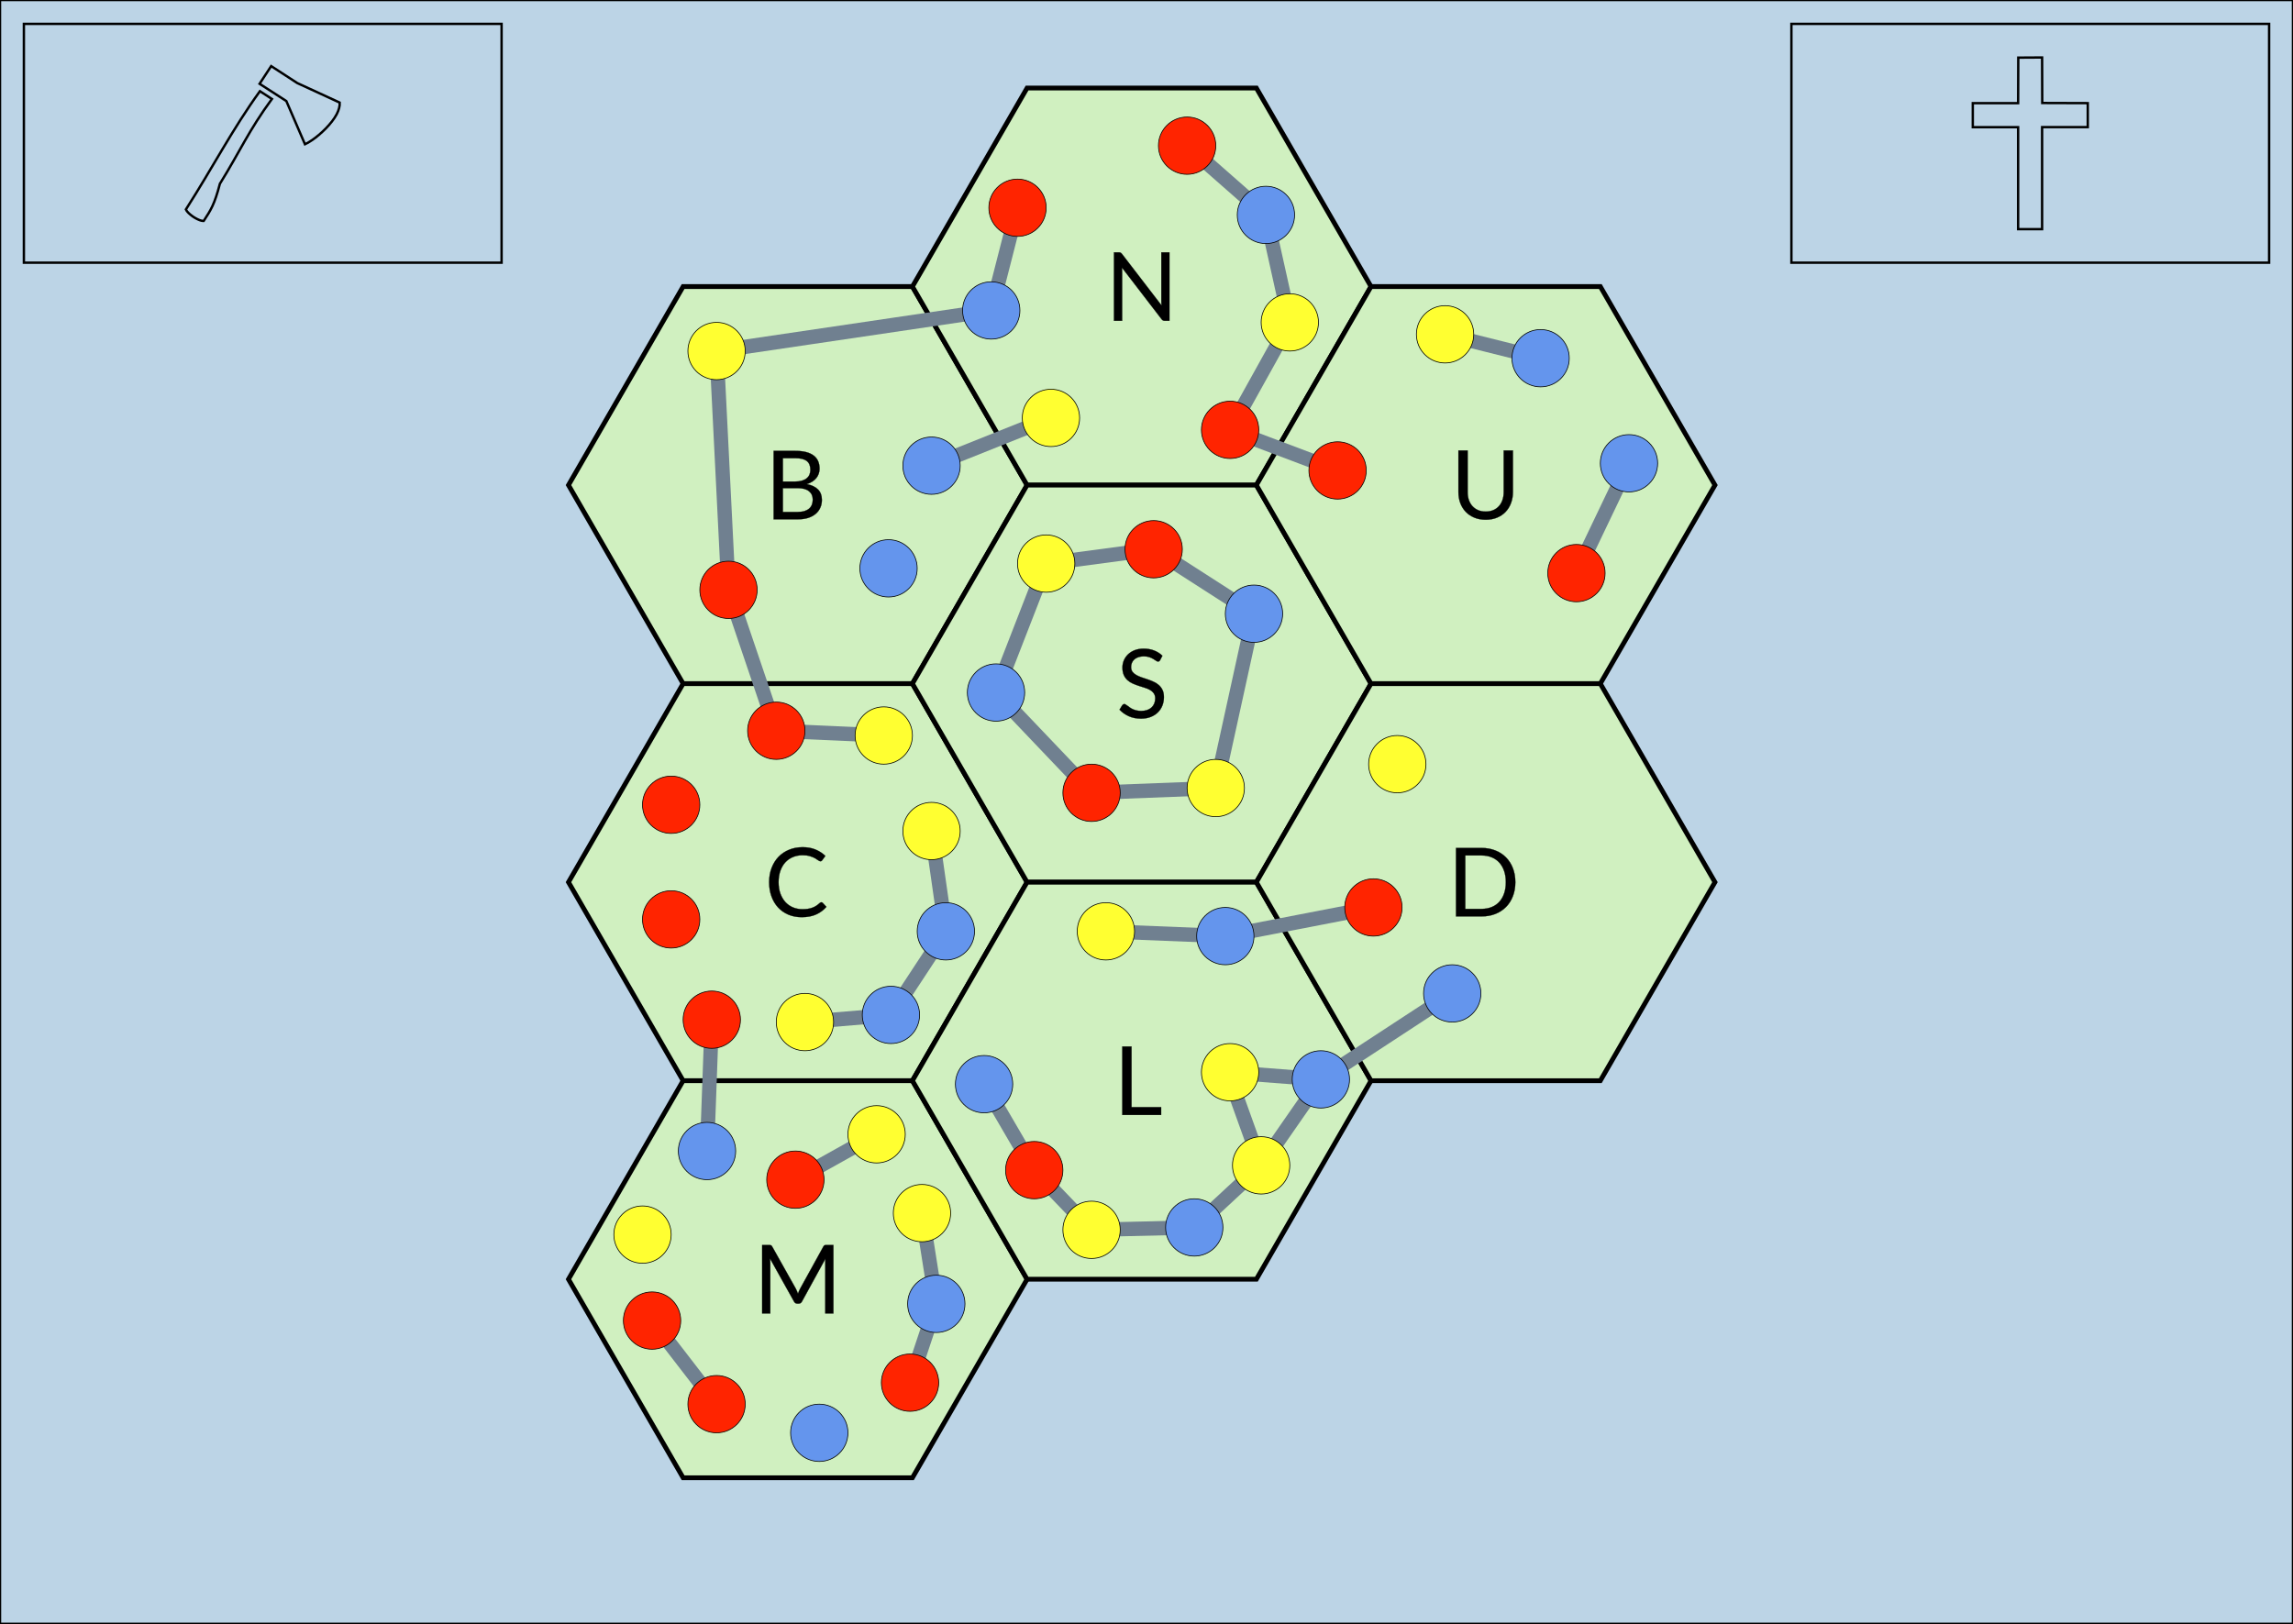
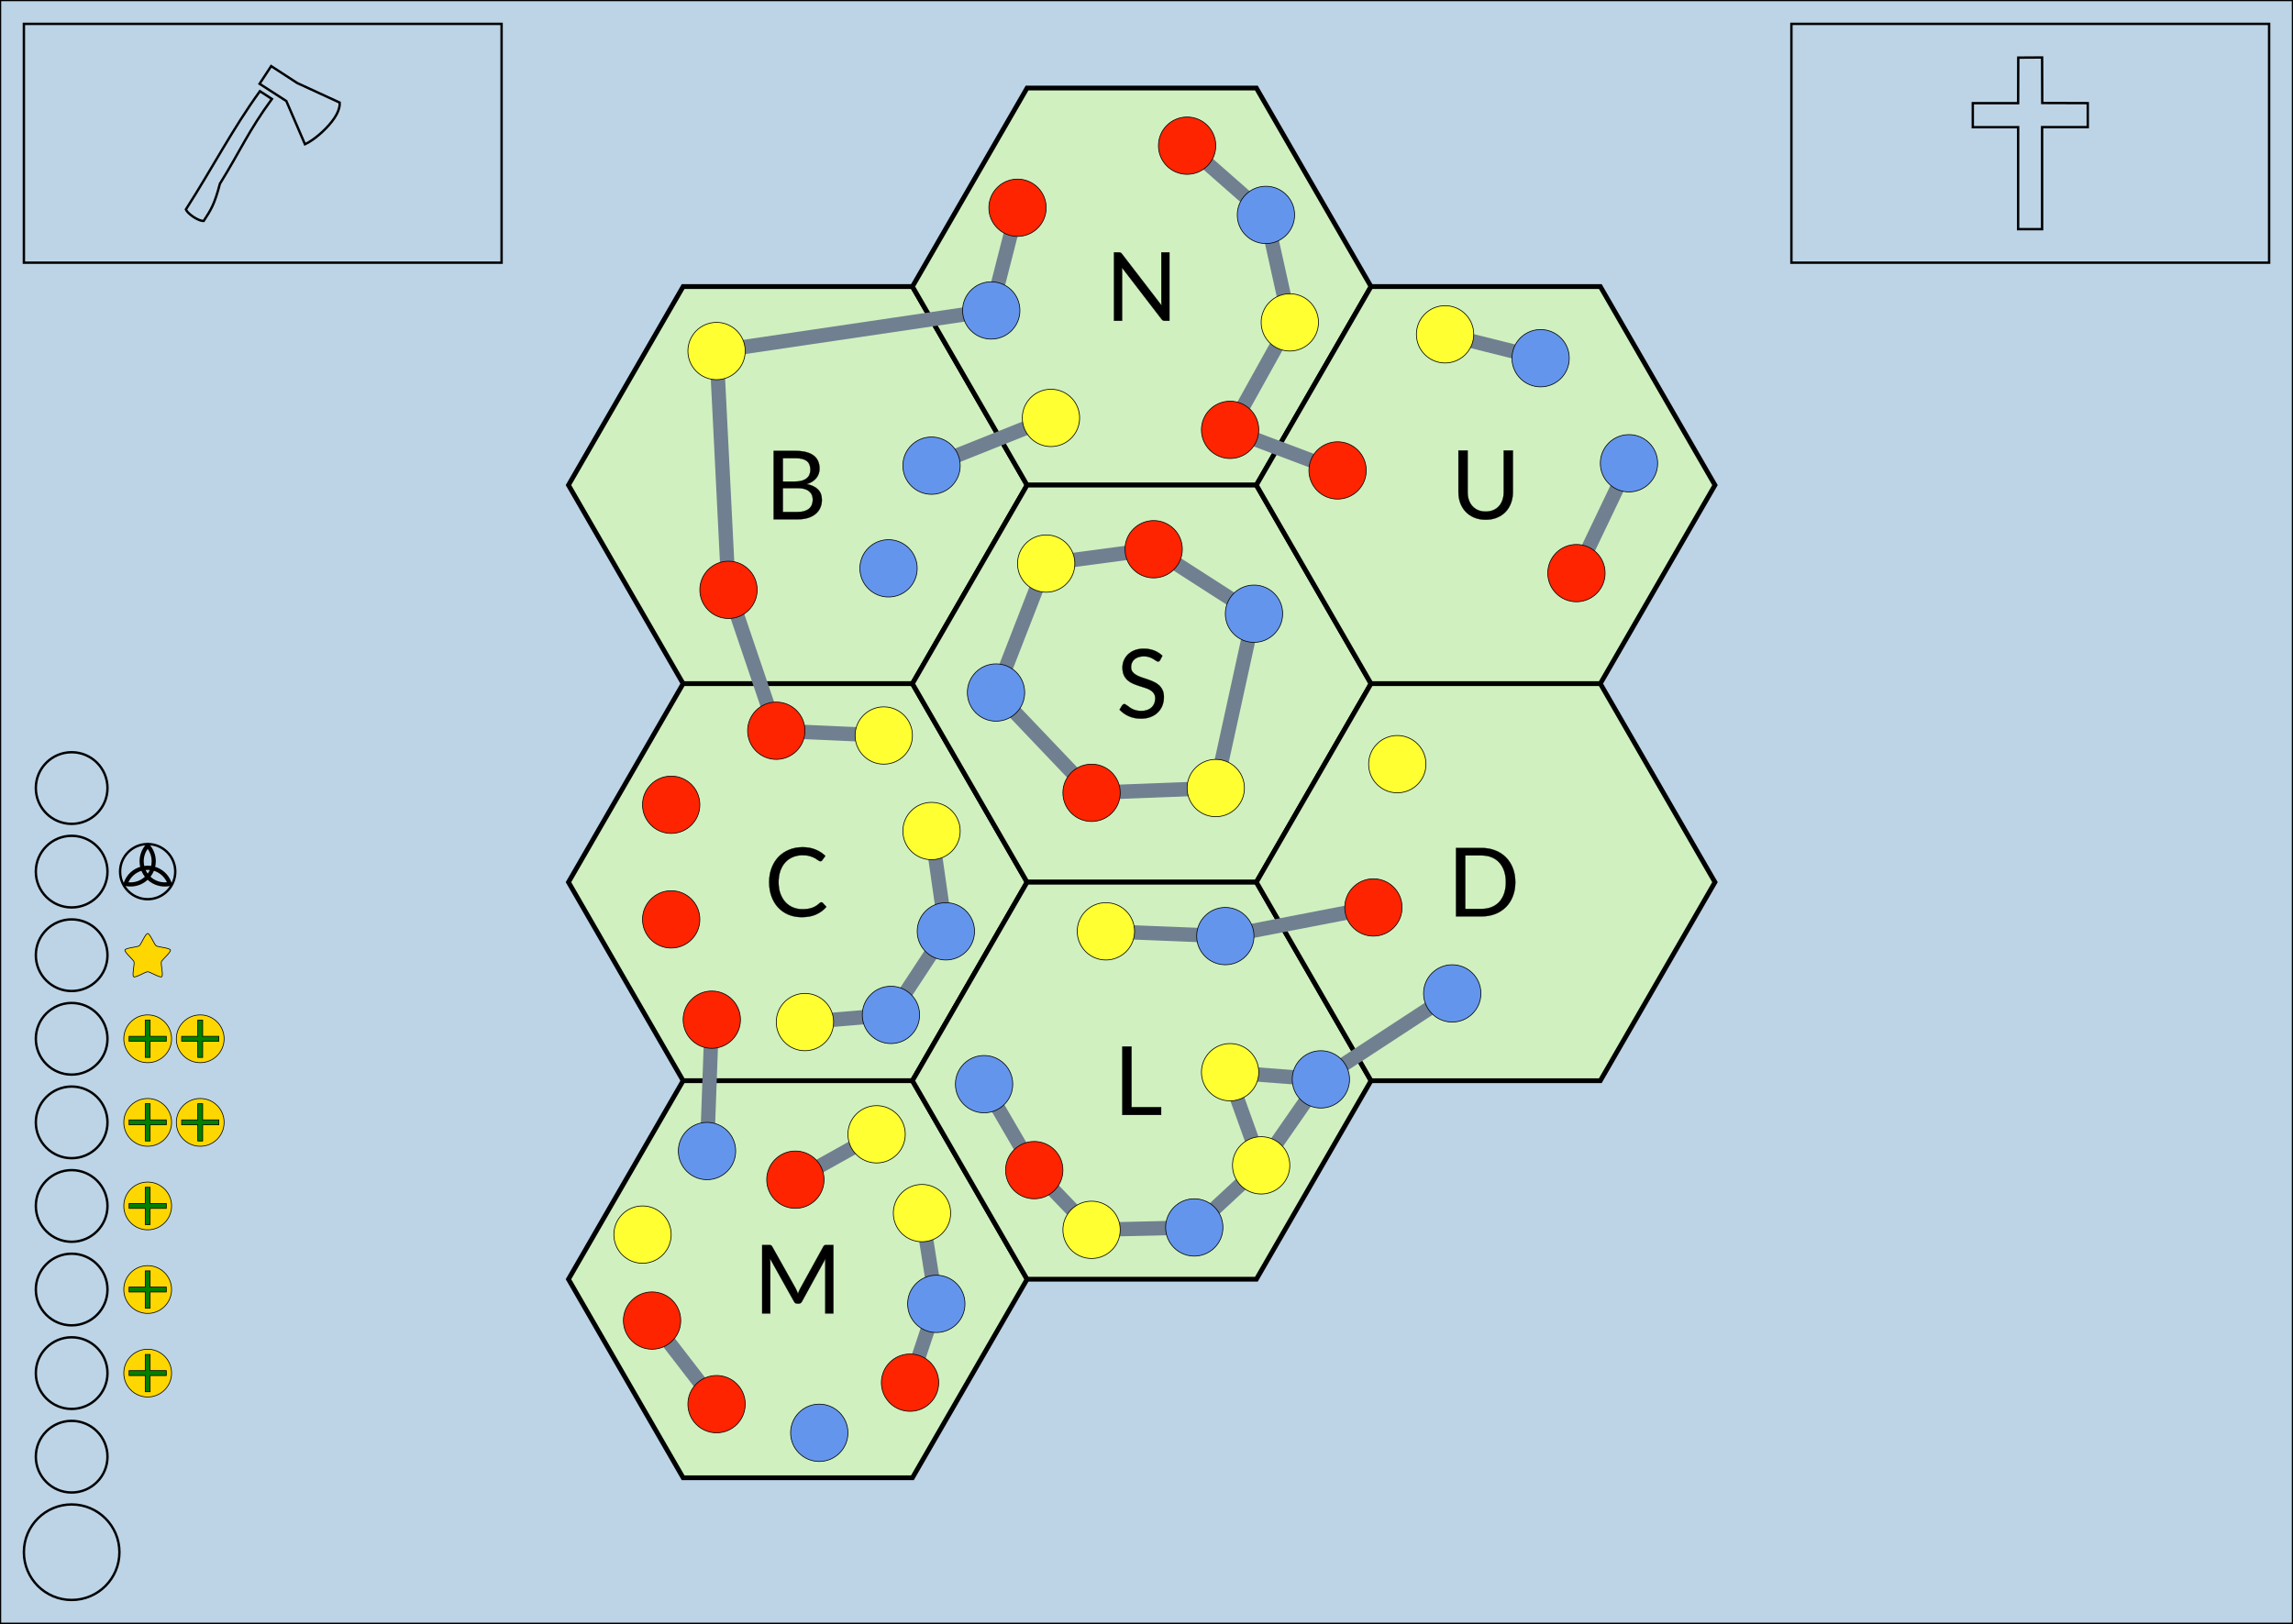
<svg xmlns="http://www.w3.org/2000/svg" width="960" height="680" viewbox="0 0 960 680">
  <rect x="0" y="0" width="960" height="680" style="fill:#bcd4e6;stroke:#000000;stoke-width:2px" />
  <polygon style="fill:#d0f0c0;stroke:#000000;stroke-width:2px" points="430.00,203.14 382.00,286.28 286.00,286.28 238.00,203.14 286.00,120.00 382.00,120.00" />
  <polygon style="fill:#d0f0c0;stroke:#000000;stroke-width:2px" points="430.00,369.42 382.00,452.55 286.00,452.55 238.00,369.42 286.00,286.28 382.00,286.28" />
  <polygon style="fill:#d0f0c0;stroke:#000000;stroke-width:2px" points="430.00,535.69 382.00,618.83 286.00,618.83 238.00,535.69 286.00,452.55 382.00,452.55" />
  <polygon style="fill:#d0f0c0;stroke:#000000;stroke-width:2px" points="574.00,120.00 526.00,203.14 430.00,203.14 382.00,120.00 430.00,36.86 526.00,36.86" />
  <polygon style="fill:#d0f0c0;stroke:#000000;stroke-width:2px" points="574.00,286.28 526.00,369.42 430.00,369.42 382.00,286.28 430.00,203.14 526.00,203.14" />
  <polygon style="fill:#d0f0c0;stroke:#000000;stroke-width:2px" points="574.00,452.55 526.00,535.69 430.00,535.69 382.00,452.55 430.00,369.42 526.00,369.42" />
  <polygon style="fill:#d0f0c0;stroke:#000000;stroke-width:2px" points="718.00,203.14 670.00,286.28 574.00,286.28 526.00,203.14 574.00,120.00 670.00,120.00" />
  <polygon style="fill:#d0f0c0;stroke:#000000;stroke-width:2px" points="718.00,369.42 670.00,452.55 574.00,452.55 526.00,369.42 574.00,286.28 670.00,286.28" />
  <line x1="497" y1="61" x2="530" y2="90" style="stroke:#708090;stroke-width:6px" />
  <line x1="530" y1="90" x2="540" y2="135" style="stroke:#708090;stroke-width:6px" />
  <line x1="540" y1="135" x2="515" y2="180" style="stroke:#708090;stroke-width:6px" />
  <line x1="426" y1="87" x2="415" y2="130" style="stroke:#708090;stroke-width:6px" />
  <line x1="515" y1="180" x2="560" y2="197" style="stroke:#708090;stroke-width:6px" />
  <line x1="605" y1="140" x2="645" y2="150" style="stroke:#708090;stroke-width:6px" />
  <line x1="682" y1="194" x2="660" y2="240" style="stroke:#708090;stroke-width:6px" />
  <line x1="415" y1="130" x2="300" y2="147" style="stroke:#708090;stroke-width:6px" />
  <line x1="300" y1="147" x2="305" y2="247" style="stroke:#708090;stroke-width:6px" />
  <line x1="440" y1="175" x2="390" y2="195" style="stroke:#708090;stroke-width:6px" />
  <line x1="438" y1="236" x2="483" y2="230" style="stroke:#708090;stroke-width:6px" />
  <line x1="483" y1="230" x2="525" y2="257" style="stroke:#708090;stroke-width:6px" />
  <line x1="525" y1="257" x2="509" y2="330" style="stroke:#708090;stroke-width:6px" />
  <line x1="509" y1="330" x2="457" y2="332" style="stroke:#708090;stroke-width:6px" />
  <line x1="457" y1="332" x2="417" y2="290" style="stroke:#708090;stroke-width:6px" />
  <line x1="417" y1="290" x2="438" y2="236" style="stroke:#708090;stroke-width:6px" />
  <line x1="305" y1="247" x2="325" y2="306" style="stroke:#708090;stroke-width:6px" />
  <line x1="325" y1="306" x2="370" y2="308" style="stroke:#708090;stroke-width:6px" />
  <line x1="390" y1="348" x2="396" y2="390" style="stroke:#708090;stroke-width:6px" />
  <line x1="396" y1="390" x2="373" y2="425" style="stroke:#708090;stroke-width:6px" />
  <line x1="373" y1="425" x2="337" y2="428" style="stroke:#708090;stroke-width:6px" />
  <line x1="463" y1="390" x2="513" y2="392" style="stroke:#708090;stroke-width:6px" />
  <line x1="513" y1="392" x2="575" y2="380" style="stroke:#708090;stroke-width:6px" />
  <line x1="553" y1="452" x2="608" y2="416" style="stroke:#708090;stroke-width:6px" />
  <line x1="514" y1="449" x2="553" y2="452" style="stroke:#708090;stroke-width:6px" />
  <line x1="514" y1="449" x2="528" y2="488" style="stroke:#708090;stroke-width:6px" />
  <line x1="553" y1="452" x2="528" y2="488" style="stroke:#708090;stroke-width:6px" />
  <line x1="528" y1="488" x2="500" y2="514" style="stroke:#708090;stroke-width:6px" />
  <line x1="500" y1="514" x2="457" y2="515" style="stroke:#708090;stroke-width:6px" />
  <line x1="457" y1="515" x2="433" y2="490" style="stroke:#708090;stroke-width:6px" />
  <line x1="433" y1="490" x2="412" y2="454" style="stroke:#708090;stroke-width:6px" />
  <line x1="296" y1="482" x2="298" y2="427" style="stroke:#708090;stroke-width:6px" />
  <line x1="333" y1="494" x2="367" y2="475" style="stroke:#708090;stroke-width:6px" />
  <line x1="386" y1="508" x2="392" y2="546" style="stroke:#708090;stroke-width:6px" />
  <line x1="392" y1="546" x2="381" y2="579" style="stroke:#708090;stroke-width:6px" />
  <line x1="300" y1="588" x2="273" y2="553" style="stroke:#708090;stroke-width:6px" />
  <circle cx="497" cy="61" r="12" style="fill:#ff2400;stroke:#000000;stroke-width:0.3px" />
  <circle cx="530" cy="90" r="12" style="fill:#6495ed;stroke:#000000;stroke-width:0.3px" />
  <circle cx="540" cy="135" r="12" style="fill:#ffff31;stroke:#000000;stroke-width:0.3px" />
  <circle cx="515" cy="180" r="12" style="fill:#ff2400;stroke:#000000;stroke-width:0.3px" />
  <circle cx="426" cy="87" r="12" style="fill:#ff2400;stroke:#000000;stroke-width:0.3px" />
  <circle cx="415" cy="130" r="12" style="fill:#6495ed;stroke:#000000;stroke-width:0.3px" />
  <circle cx="440" cy="175" r="12" style="fill:#ffff31;stroke:#000000;stroke-width:0.3px" />
  <circle cx="605" cy="140" r="12" style="fill:#ffff31;stroke:#000000;stroke-width:0.3px" />
  <circle cx="645" cy="150" r="12" style="fill:#6495ed;stroke:#000000;stroke-width:0.3px" />
  <circle cx="682" cy="194" r="12" style="fill:#6495ed;stroke:#000000;stroke-width:0.3px" />
  <circle cx="660" cy="240" r="12" style="fill:#ff2400;stroke:#000000;stroke-width:0.3px" />
  <circle cx="560" cy="197" r="12" style="fill:#ff2400;stroke:#000000;stroke-width:0.3px" />
  <circle cx="300" cy="147" r="12" style="fill:#ffff31;stroke:#000000;stroke-width:0.3px" />
  <circle cx="390" cy="195" r="12" style="fill:#6495ed;stroke:#000000;stroke-width:0.3px" />
  <circle cx="372" cy="238" r="12" style="fill:#6495ed;stroke:#000000;stroke-width:0.3px" />
  <circle cx="305" cy="247" r="12" style="fill:#ff2400;stroke:#000000;stroke-width:0.3px" />
  <circle cx="438" cy="236" r="12" style="fill:#ffff31;stroke:#000000;stroke-width:0.3px" />
  <circle cx="483" cy="230" r="12" style="fill:#ff2400;stroke:#000000;stroke-width:0.3px" />
  <circle cx="525" cy="257" r="12" style="fill:#6495ed;stroke:#000000;stroke-width:0.3px" />
  <circle cx="509" cy="330" r="12" style="fill:#ffff31;stroke:#000000;stroke-width:0.3px" />
  <circle cx="457" cy="332" r="12" style="fill:#ff2400;stroke:#000000;stroke-width:0.3px" />
  <circle cx="417" cy="290" r="12" style="fill:#6495ed;stroke:#000000;stroke-width:0.3px" />
  <circle cx="585" cy="320" r="12" style="fill:#ffff31;stroke:#000000;stroke-width:0.3px" />
  <circle cx="575" cy="380" r="12" style="fill:#ff2400;stroke:#000000;stroke-width:0.3px" />
  <circle cx="608" cy="416" r="12" style="fill:#6495ed;stroke:#000000;stroke-width:0.3px" />
  <circle cx="325" cy="306" r="12" style="fill:#ff2400;stroke:#000000;stroke-width:0.3px" />
  <circle cx="370" cy="308" r="12" style="fill:#ffff31;stroke:#000000;stroke-width:0.3px" />
  <circle cx="390" cy="348" r="12" style="fill:#ffff31;stroke:#000000;stroke-width:0.3px" />
  <circle cx="396" cy="390" r="12" style="fill:#6495ed;stroke:#000000;stroke-width:0.3px" />
  <circle cx="373" cy="425" r="12" style="fill:#6495ed;stroke:#000000;stroke-width:0.3px" />
  <circle cx="337" cy="428" r="12" style="fill:#ffff31;stroke:#000000;stroke-width:0.3px" />
  <circle cx="298" cy="427" r="12" style="fill:#ff2400;stroke:#000000;stroke-width:0.3px" />
  <circle cx="281" cy="385" r="12" style="fill:#ff2400;stroke:#000000;stroke-width:0.3px" />
  <circle cx="281" cy="337" r="12" style="fill:#ff2400;stroke:#000000;stroke-width:0.3px" />
  <circle cx="463" cy="390" r="12" style="fill:#ffff31;stroke:#000000;stroke-width:0.3px" />
  <circle cx="513" cy="392" r="12" style="fill:#6495ed;stroke:#000000;stroke-width:0.3px" />
  <circle cx="515" cy="449" r="12" style="fill:#ffff31;stroke:#000000;stroke-width:0.3px" />
  <circle cx="553" cy="452" r="12" style="fill:#6495ed;stroke:#000000;stroke-width:0.3px" />
  <circle cx="528" cy="488" r="12" style="fill:#ffff31;stroke:#000000;stroke-width:0.3px" />
  <circle cx="500" cy="514" r="12" style="fill:#6495ed;stroke:#000000;stroke-width:0.3px" />
  <circle cx="457" cy="515" r="12" style="fill:#ffff31;stroke:#000000;stroke-width:0.3px" />
  <circle cx="433" cy="490" r="12" style="fill:#ff2400;stroke:#000000;stroke-width:0.3px" />
  <circle cx="412" cy="454" r="12" style="fill:#6495ed;stroke:#000000;stroke-width:0.3px" />
  <circle cx="296" cy="482" r="12" style="fill:#6495ed;stroke:#000000;stroke-width:0.3px" />
  <circle cx="333" cy="494" r="12" style="fill:#ff2400;stroke:#000000;stroke-width:0.3px" />
  <circle cx="367" cy="475" r="12" style="fill:#ffff31;stroke:#000000;stroke-width:0.3px" />
  <circle cx="386" cy="508" r="12" style="fill:#ffff31;stroke:#000000;stroke-width:0.3px" />
  <circle cx="392" cy="546" r="12" style="fill:#6495ed;stroke:#000000;stroke-width:0.3px" />
  <circle cx="381" cy="579" r="12" style="fill:#ff2400;stroke:#000000;stroke-width:0.3px" />
  <circle cx="343" cy="600" r="12" style="fill:#6495ed;stroke:#000000;stroke-width:0.3px" />
  <circle cx="300" cy="588" r="12" style="fill:#ff2400;stroke:#000000;stroke-width:0.3px" />
  <circle cx="273" cy="553" r="12" style="fill:#ff2400;stroke:#000000;stroke-width:0.3px" />
  <circle cx="269" cy="517" r="12" style="fill:#ffff31;stroke:#000000;stroke-width:0.3px" />
  <path style="stroke:#000000;stroke-width:0.1px" d="m 468.39,105.67 q 0.26,0 0.44,0.04 0.18,0.02 0.32,0.1 0.14,0.06 0.28,0.2 0.14,0.12 0.3,0.32 l 16.58,21.58 q -0.04,-0.52 -0.08,-1 -0.02,-0.5 -0.02,-0.94 v -20.3 h 3.4 v 28.66 h -1.94 q -0.46,0 -0.78,-0.16 -0.3,-0.16 -0.6,-0.54 l -16.58,-21.58 q 0.04,0.5 0.06,0.98 0.02,0.48 0.02,0.88 v 20.42 h -3.4 v -28.66 z" />
  <path style="stroke:#000000;stroke-width:0.1px" d="m 634.42,369.43 q 0,3.22 -1.02,5.86 -1.02,2.64 -2.88,4.52 -1.86,1.88 -4.48,2.92 -2.60,1.02 -5.76,1.02 h -10.70 v -28.66 h 10.70 q 3.16,0 5.76,1.04 2.62,1.02 4.48,2.92 1.86,1.88 2.88,4.52 1.02,2.64 1.02,5.86 z m -3.98,0 q 0,-2.64 -0.72,-4.72 -0.72,-2.08 -2.04,-3.52 -1.32,-1.44 -3.20,-2.20 -1.88,-0.76 -4.20,-0.76 h -6.82 v 22.38 h 6.82 q 2.32,0 4.20,-0.76 1.88,-0.76 3.20,-2.18 1.32,-1.44 2.04,-3.52 0.72,-2.08 0.72,-4.72 z" />
  <path style="stroke:#000000;stroke-width:0.1px" d="m 485.71,276.43 q -0.18,0.30 -0.40,0.46 -0.20,0.14 -0.50,0.14 -0.34,0 -0.80,-0.34 -0.46,-0.34 -1.16,-0.74 -0.68,-0.42 -1.66,-0.76 -0.96,-0.34 -2.34,-0.34 -1.30,0 -2.30,0.36 -0.98,0.34 -1.66,0.94 -0.66,0.60 -1.00,1.42 -0.34,0.80 -0.34,1.74 0,1.20 0.58,2.00 0.60,0.78 1.56,1.34 0.98,0.56 2.20,0.98 1.24,0.40 2.52,0.84 1.30,0.44 2.52,1.00 1.24,0.54 2.20,1.38 0.98,0.84 1.56,2.06 0.60,1.22 0.60,3.00 0,1.88 -0.64,3.54 -0.64,1.64 -1.88,2.86 -1.22,1.22 -3.02,1.92 -1.78,0.70 -4.06,0.70 -2.80,0 -5.08,-1.00 -2.28,-1.02 -3.90,-2.74 l 1.12,-1.84 q 0.16,-0.22 0.38,-0.36 0.24,-0.16 0.52,-0.16 0.26,0 0.58,0.22 0.34,0.20 0.76,0.52 0.42,0.32 0.96,0.70 0.54,0.38 1.22,0.70 0.70,0.32 1.58,0.54 0.88,0.20 1.98,0.20 1.38,0 2.46,-0.38 1.08,-0.38 1.82,-1.06 0.76,-0.7 1.16,-1.66 0.40,-0.96 0.40,-2.14 0,-1.30 -0.60,-2.12 -0.58,-0.84 -1.54,-1.40 -0.96,-0.56 -2.20,-0.94 -1.24,-0.40 -2.52,-0.80 -1.28,-0.42 -2.52,-0.96 -1.24,-0.54 -2.20,-1.40 -0.96,-0.86 -1.56,-2.14 -0.58,-1.30 -0.58,-3.20 0,-1.52 0.58,-2.94 0.60,-1.42 1.72,-2.52 1.14,-1.1 2.78,-1.76 1.66,-0.66 3.80,-0.66 2.40,0 4.36,0.76 1.98,0.76 3.48,2.20 z" />
  <path style="stroke:#000000;stroke-width:0.1px" d="m 323.90,217.47 v -28.66 h 9.14 q 2.64,0 4.54,0.52 1.92,0.52 3.14,1.48 1.24,0.96 1.82,2.36 0.58,1.38 0.58,3.12 0,1.06 -0.34,2.04 -0.32,0.98 -0.98,1.82 -0.66,0.84 -1.68,1.50 -1.00,0.66 -2.36,1.08 3.14,0.62 4.74,2.26 1.60,1.64 1.60,4.32 0,1.82 -0.68,3.32 -0.66,1.50 -1.96,2.58 -1.28,1.08 -3.16,1.68 -1.88,0.58 -4.28,0.58 z m 3.86,-13.06 v 9.98 h 6.20 q 1.66,0 2.86,-0.38 1.20,-0.38 1.96,-1.06 0.78,-0.70 1.14,-1.64 0.36,-0.96 0.36,-2.10 0,-2.22 -1.58,-3.50 -1.58,-1.30 -4.74,-1.30 z m 0,-2.76 h 5.12 q 1.64,0 2.84,-0.36 1.22,-0.36 2.00,-1.00 0.80,-0.64 1.18,-1.54 0.38,-0.92 0.38,-2.00 0,-2.54 -1.52,-3.70 -1.52,-1.18 -4.72,-1.18 h -5.28 z" />
  <path style="stroke:#000000;stroke-width:0.1px" d="m 343.89,377.83 q 0.32,0 0.56,0.26 l 1.54,1.66 q -1.76,2.04 -4.28,3.18 -2.50,1.14 -6.06,1.14 -3.08,0 -5.60,-1.06 -2.52,-1.08 -4.30,-3.00 -1.78,-1.94 -2.76,-4.64 -0.98,-2.70 -0.98,-5.94 0,-3.24 1.02,-5.94 1.02,-2.70 2.86,-4.64 1.86,-1.94 4.44,-3.00 2.58,-1.08 5.70,-1.08 3.06,0 5.40,0.98 2.34,0.98 4.12,2.66 l -1.28,1.78 q -0.12,0.20 -0.32,0.34 -0.18,0.12 -0.50,0.12 -0.36,0 -0.88,-0.38 -0.52,-0.40 -1.36,-0.88 -0.84,-0.48 -2.10,-0.86 -1.26,-0.40 -3.10,-0.40 -2.22,0 -4.06,0.78 -1.84,0.76 -3.18,2.22 -1.32,1.46 -2.06,3.56 -0.74,2.10 -0.74,4.74 0,2.68 0.76,4.78 0.78,2.10 2.10,3.56 1.34,1.44 3.14,2.20 1.82,0.76 3.92,0.76 1.28,0 2.30,-0.14 1.04,-0.16 1.90,-0.48 0.88,-0.32 1.62,-0.80 0.76,-0.50 1.50,-1.18 0.34,-0.30 0.68,-0.30 z" />
  <path style="stroke:#000000;stroke-width:0.1px" d="m 333.19,539.66 q 0.24,0.48 0.46,1.02 0.22,0.52 0.44,1.04 0.20,-0.54 0.42,-1.06 0.22,-0.54 0.48,-1.02 l 9.72,-17.62 q 0.24,-0.46 0.52,-0.56 0.30,-0.10 0.82,-0.10 h 2.86 v 28.66 h -3.40 v -21.06 q 0,-0.42 0.02,-0.90 0.02,-0.48 0.06,-0.98 l -9.82,17.92 q -0.46,0.90 -1.40,0.90 h -0.56 q -0.94,0 -1.40,-0.9 l -10.04,-17.98 q 0.06,0.52 0.08,1.02 0.04,0.50 0.04,0.92 v 21.06 h -3.40 v -28.66 h 2.86 q 0.52,0 0.80,0.10 0.28,0.10 0.54,0.56 z" />
  <path style="stroke:#000000;stroke-width:0.1px" d="m 622.01,214.22 q 1.78,0 3.18,-0.60 1.40,-0.60 2.36,-1.68 0.98,-1.08 1.48,-2.58 0.52,-1.50 0.52,-3.30 v -17.42 h 3.86 v 17.42 q 0,2.48 -0.80,4.60 -0.78,2.12 -2.26,3.68 -1.46,1.54 -3.58,2.42 -2.12,0.88 -4.76,0.88 -2.64,0 -4.76,-0.88 -2.12,-0.88 -3.60,-2.42 -1.48,-1.56 -2.28,-3.68 -0.78,-2.12 -0.78,-4.60 v -17.42 h 3.86 v 17.40 q 0,1.80 0.50,3.30 0.52,1.50 1.48,2.58 0.98,1.08 2.38,1.70 1.42,0.60 3.20,0.60 z" />
  <path style="stroke:#000000;stroke-width:0.1px" d="m 473.73,463.63 h 12.40 v 3.26 h -16.26 v -28.66 h 3.86 z" />
  <rect x="10" y="10" width="200" height="100" style="fill:none;stroke:#000000;stroke-width:1px" />
  <path d="m 113.53,27.68 -4.85,7.41 11.20,7.23 7.80,18.09 c 0.77,-0.35 1.86,-0.95 3.06,-1.79 1.79,-1.23 3.79,-2.91 5.65,-4.81 1.86,-1.90 3.51,-3.97 4.57,-5.97 0.91,-1.76 1.37,-3.44 1.26,-4.88 l -17.77,-8.18 z" style="fill:none;stroke:#000000;stroke-width:1px" />
  <path d="M 108.82,38.18 C 97.20,54.26 89.29,69.78 77.84,87.69 c 0,0 0,0 0.04,0.07 0.04,0.14 0.21,0.49 0.49,0.81 0.56,0.70 1.58,1.58 2.70,2.32 1.09,0.70 2.32,1.30 3.20,1.51 0.46,0.11 0.81,0.14 0.95,0.11 0.04,0 0.04,0 0.07,0 3.09,-4.74 4.46,-6.85 6.74,-15.42 l 0.04,-0.18 0.11,-0.14 C 100.64,63.11 104.04,54.82 113.84,41.44 Z" style="fill:none;stroke:#000000;stroke-width:1px" />
  <rect x="750" y="10" width="200" height="100" style="fill:none;stroke:#000000;stroke-width:1px" />
  <path d="M 844.92,74.61 V 53.26 h -9.49 -9.49 V 48.21 43.19 h 9.49 9.49 l 0.03,-9.53 0.03,-9.53 4.99,-0.03 4.99,-0.03 0.03,9.53 0.03,9.53 9.53,0.03 9.53,0.03 v 5.02 5.02 h -9.56 -9.56 v 21.36 21.36 h -5.02 -5.02 z" style="fill:none;stroke:#000000;stroke-width:1px" />
+   <circle cx="30" cy="650" r="20" style="fill:none;stroke:#000000;stroke-width:1px" />
+   <circle cx="30" cy="610" r="15" style="fill:none;stroke:#000000;stroke-width:1px" />
+   <circle cx="30" cy="575" r="15" style="fill:none;stroke:#000000;stroke-width:1px" />
+   <g transform="translate(51.83,563.00)">
+     <circle cx="10" cy="12" r="10" style="fill:#ffd700;stroke:#000000;stroke-width:0.3px" />
+     <path d="m 11.02,4.19 v 6.77 h 6.77 v 2.07 H 11.02 V 19.8 H 8.98 V 13.03 H 2.21 V 10.97 H 8.98 V 4.19 Z" style="fill:#008000;stroke:#000000;stroke-width:0.3px" />
+   </g>
+   <circle cx="30" cy="540" r="15" style="fill:none;stroke:#000000;stroke-width:1px" />
+   <g transform="translate(51.83,528.00)">
+     <circle cx="10" cy="12" r="10" style="fill:#ffd700;stroke:#000000;stroke-width:0.3px" />
+     <path d="m 11.02,4.19 v 6.77 h 6.77 v 2.07 H 11.02 V 19.8 H 8.98 V 13.03 H 2.21 V 10.97 H 8.98 V 4.19 Z" style="fill:#008000;stroke:#000000;stroke-width:0.3px" />
+   </g>
+   <circle cx="30" cy="505" r="15" style="fill:none;stroke:#000000;stroke-width:1px" />
+   <g transform="translate(51.83,493.00)">
+     <circle cx="10" cy="12" r="10" style="fill:#ffd700;stroke:#000000;stroke-width:0.3px" />
+     <path d="m 11.02,4.19 v 6.77 h 6.77 v 2.07 H 11.02 V 19.8 H 8.98 V 13.03 H 2.21 V 10.97 H 8.98 V 4.19 Z" style="fill:#008000;stroke:#000000;stroke-width:0.3px" />
+   </g>
+   <circle cx="30" cy="470" r="15" style="fill:none;stroke:#000000;stroke-width:1px" />
+   <g transform="translate(51.83,458.00)">
+     <circle cx="10" cy="12" r="10" style="fill:#ffd700;stroke:#000000;stroke-width:0.3px" />
+     <path d="m 11.02,4.19 v 6.77 h 6.77 v 2.07 H 11.02 V 19.8 H 8.98 V 13.03 H 2.21 V 10.97 H 8.98 V 4.19 Z" style="fill:#008000;stroke:#000000;stroke-width:0.3px" />
+   </g>
+   <g transform="translate(73.83,458.00)">
+     <circle cx="10" cy="12" r="10" style="fill:#ffd700;stroke:#000000;stroke-width:0.3px" />
+     <path d="m 11.02,4.19 v 6.77 h 6.77 v 2.07 H 11.02 V 19.8 H 8.98 V 13.03 H 2.21 V 10.97 H 8.98 V 4.19 Z" style="fill:#008000;stroke:#000000;stroke-width:0.3px" />
+   </g>
+   <circle cx="30" cy="435" r="15" style="fill:none;stroke:#000000;stroke-width:1px" />
+   <g transform="translate(51.83,423.00)">
+     <circle cx="10" cy="12" r="10" style="fill:#ffd700;stroke:#000000;stroke-width:0.3px" />
+     <path d="m 11.02,4.19 v 6.77 h 6.77 v 2.07 H 11.02 V 19.8 H 8.98 V 13.03 H 2.21 V 10.97 H 8.98 V 4.19 Z" style="fill:#008000;stroke:#000000;stroke-width:0.3px" />
+   </g>
+   <g transform="translate(73.83,423.00)">
+     <circle cx="10" cy="12" r="10" style="fill:#ffd700;stroke:#000000;stroke-width:0.3px" />
+     <path d="m 11.02,4.19 v 6.77 h 6.77 v 2.07 H 11.02 V 19.8 H 8.98 V 13.03 H 2.21 V 10.97 H 8.98 V 4.19 Z" style="fill:#008000;stroke:#000000;stroke-width:0.3px" />
+   </g>
+   <circle cx="30" cy="400" r="15" style="fill:none;stroke:#000000;stroke-width:1px" />
+   <g transform="translate(51.83, 388.00)">
+     <path d="m 10,2.91 c -0.94,0 -2.77,4.6 -3.53,5.15 -0.76,0.55 -5.7,0.87 -5.99,1.77 -0.29,0.89 3.52,4.05 3.81,4.94 0.29,0.89 -0.93,5.69 -0.17,6.25 0.75,0.55 4.94,-2.1 5.88,-2.1 0.94,0 5.13,2.64 5.88,2.09 0.76,-0.55 -0.46,-5.35 -0.17,-6.24 C 16,13.88 19.81,10.72 19.52,9.83 19.23,8.93 14.29,8.61 13.53,8.06 12.77,7.51 10.94,2.91 10,2.91 Z" style="fill:#ffd700;stroke:#000000;stroke-width:0.3px" />
+   </g>
+   <circle cx="30" cy="365" r="15" style="fill:none;stroke:#000000;stroke-width:1px" />
+   <circle cx="61.83" cy="365.00" r="11.55" style="fill:none;stroke:#000000;stroke-width:1px" />
+   <path d="m 61.83,354.69 c 1.35,1.62 2.16,3.7 2.16,5.97 0,0.88 -0.12,1.72 -0.35,2.53 -1.19,-0.22 -2.41,-0.22 -3.62,0 -0.22,-0.8 -0.35,-1.65 -0.35,-2.53 0,-2.27 0.81,-4.35 2.16,-5.97 z m -0.02,9.07 c 0.54,0 1.08,0.05 1.61,0.14 -0.37,1 -0.91,1.93 -1.58,2.74 -0.67,-0.81 -1.21,-1.73 -1.58,-2.73 0.52,-0.09 1.04,-0.13 1.56,-0.13 z m -2.29,0.29 c 0.41,1.16 1.03,2.21 1.81,3.13 -1.7,1.74 -4.06,2.82 -6.69,2.82 -0.54,0 -1.07,-0.05 -1.58,-0.13 0.73,-1.97 2.13,-3.72 4.09,-4.85 0.76,-0.44 1.55,-0.76 2.36,-0.96 z m 4.62,0 c 2.35,0.6 4.47,2.11 5.78,4.38 0.27,0.47 0.49,0.95 0.67,1.43 -0.51,0.08 -1.04,0.13 -1.58,0.13 -2.62,0 -4.99,-1.08 -6.69,-2.82 0.78,-0.92 1.4,-1.98 1.81,-3.13 z m 7.41,6.37 -0.22,-0.71 c -0.2,-0.56 -0.46,-1.11 -0.76,-1.65 -1.4,-2.43 -3.67,-4.06 -6.2,-4.71 0.24,-0.86 0.36,-1.76 0.36,-2.69 0,-2.49 -0.9,-4.76 -2.4,-6.52 l -0.5,-0.54 -0.5,0.54 c -1.49,1.76 -2.4,4.04 -2.4,6.52 0,0.93 0.13,1.83 0.36,2.68 -0.86,0.22 -1.7,0.56 -2.51,1.03 -2.15,1.24 -3.67,3.16 -4.45,5.34 l -0.22,0.71 0.72,0.16 c 0.59,0.11 1.19,0.16 1.81,0.16 2.81,0 5.35,-1.15 7.18,-3.01 1.83,1.86 4.37,3.01 7.18,3.01 0.62,0 1.22,-0.06 1.81,-0.16 z" style="fill:#6495ed;stroke:#000000;stoke-width:0.3px" />
+   <circle cx="30" cy="330" r="15" style="fill:none;stroke:#000000;stroke-width:1px" />
</svg>
